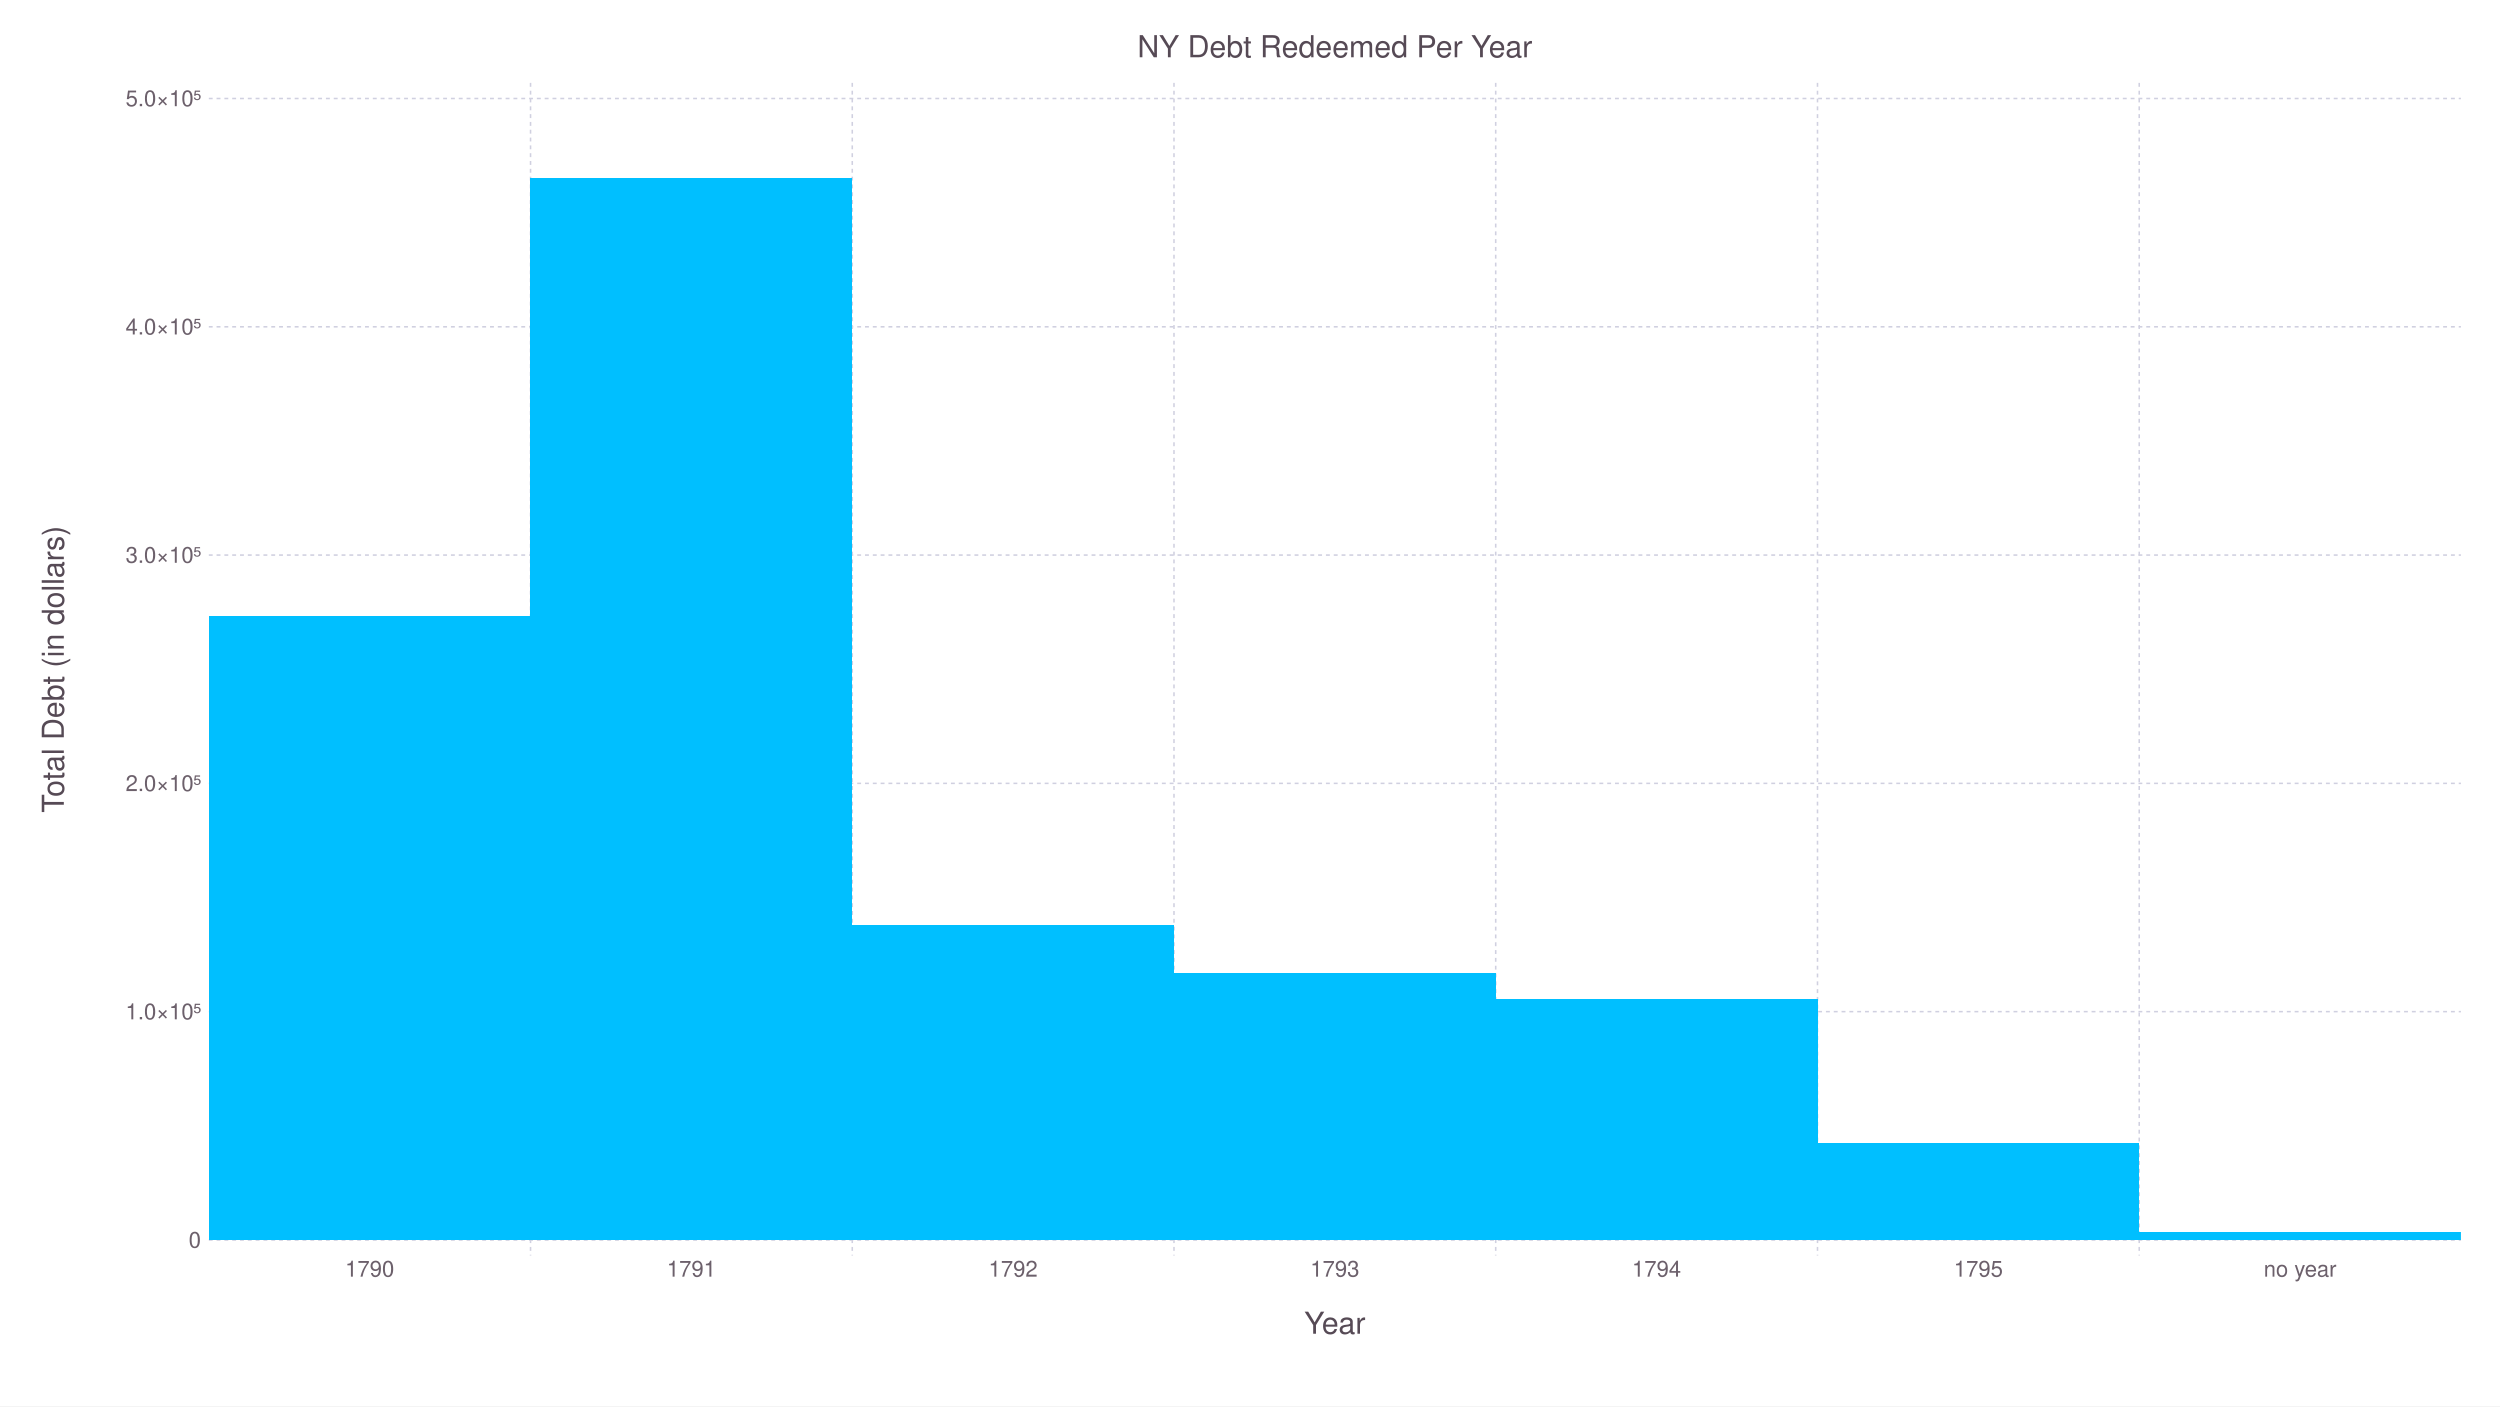
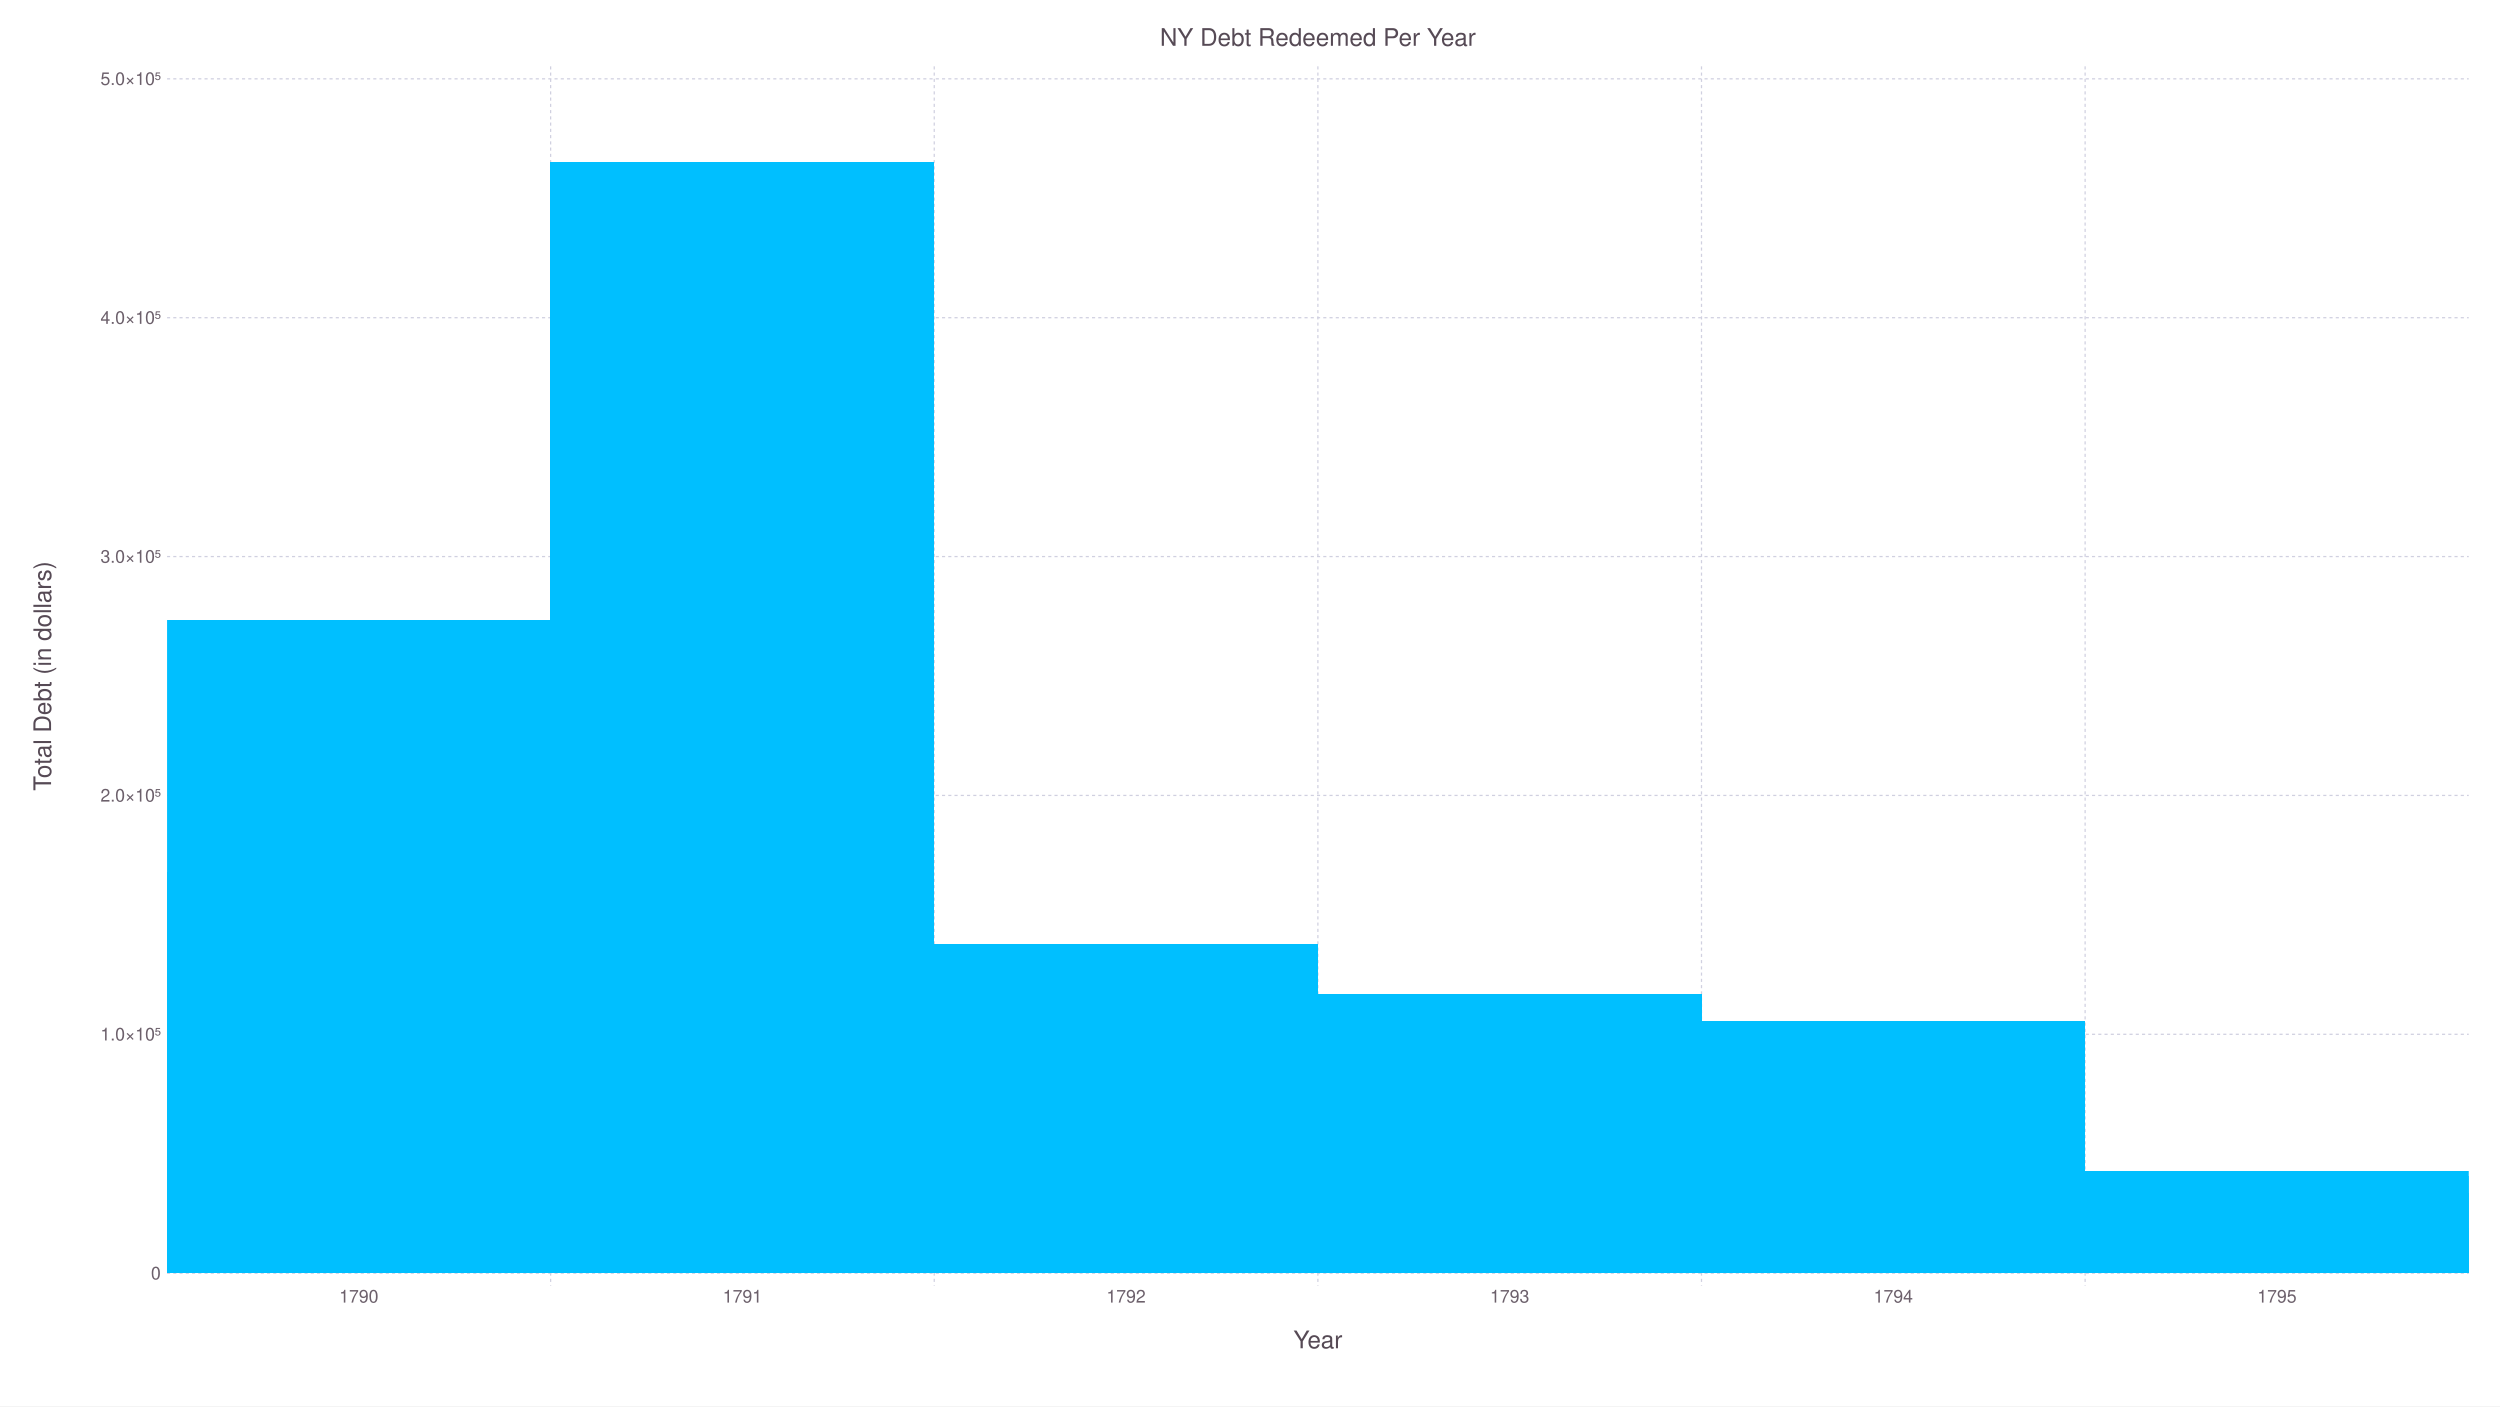
- <svg xmlns="http://www.w3.org/2000/svg" version="1.2" width="320mm" height="180mm" viewBox="0 0 320 180" stroke="none" fill="#000000" stroke-width="0.3" font-size="3.88">
+ <svg xmlns="http://www.w3.org/2000/svg" version="1.2" width="400mm" height="225mm" viewBox="0 0 400 225" stroke="none" fill="#000000" stroke-width="0.3" font-size="3.88">
  <defs>
    <marker id="arrow" markerWidth="15" markerHeight="7" refX="5" refY="3.5" orient="auto" markerUnits="strokeWidth">
      <path d="M0,0 L15,3.5 L0,7 z" stroke="context-stroke" fill="context-stroke" />
    </marker>
  </defs>
-   <g stroke="#000000" stroke-opacity="0.000" fill="#FFFFFF" id="img-c64236e7-1">
-     <g transform="translate(160,90)">
-       <path d="M-160,-90 L160,-90 160,90 -160,90  z" class="primitive" />
+   <g stroke="#000000" stroke-opacity="0.000" fill="#FFFFFF" id="img-8b13c1c1-1">
+     <g transform="translate(200,112.5)">
+       <path d="M-200,-112.5 L200,-112.5 200,112.5 -200,112.5  z" class="primitive" />
    </g>
  </g>
-   <g class="plotroot yscalable" id="img-c64236e7-2">
-     <g font-size="3.88" font-family="'PT Sans','Helvetica Neue','Helvetica',sans-serif" fill="#564A55" stroke="#000000" stroke-opacity="0.000" id="img-c64236e7-3">
-       <g transform="translate(170.86,168.39)">
+   <g class="plotroot yscalable" id="img-8b13c1c1-2">
+     <g font-size="3.88" font-family="'PT Sans','Helvetica Neue','Helvetica',sans-serif" fill="#564A55" stroke="#000000" stroke-opacity="0.000" id="img-8b13c1c1-3">
+       <g transform="translate(210.86,213.39)">
        <g class="primitive">
          <text text-anchor="middle" dy="0.6em">Year</text>
        </g>
      </g>
    </g>
-     <g class="guide xlabels" font-size="2.82" font-family="'PT Sans Caption','Helvetica Neue','Helvetica',sans-serif" fill="#6C606B" id="img-c64236e7-4">
-       <g transform="translate(47.32,161.72)">
+     <g class="guide xlabels" font-size="2.82" font-family="'PT Sans Caption','Helvetica Neue','Helvetica',sans-serif" fill="#6C606B" id="img-8b13c1c1-4">
+       <g transform="translate(57.41,206.72)">
        <g class="primitive">
          <text text-anchor="middle" dy="0.6em">1790</text>
        </g>
      </g>
-       <g transform="translate(88.5,161.72)">
+       <g transform="translate(118.79,206.72)">
        <g class="primitive">
          <text text-anchor="middle" dy="0.6em">1791</text>
        </g>
      </g>
-       <g transform="translate(129.68,161.72)">
+       <g transform="translate(180.17,206.72)">
        <g class="primitive">
          <text text-anchor="middle" dy="0.6em">1792</text>
        </g>
      </g>
-       <g transform="translate(170.86,161.72)">
+       <g transform="translate(241.55,206.72)">
        <g class="primitive">
          <text text-anchor="middle" dy="0.6em">1793</text>
        </g>
      </g>
-       <g transform="translate(212.04,161.72)">
+       <g transform="translate(302.93,206.72)">
        <g class="primitive">
          <text text-anchor="middle" dy="0.6em">1794</text>
        </g>
      </g>
-       <g transform="translate(253.23,161.72)">
+       <g transform="translate(364.31,206.72)">
        <g class="primitive">
          <text text-anchor="middle" dy="0.6em">1795</text>
        </g>
      </g>
-       <g transform="translate(294.41,161.72)">
-         <g class="primitive">
-           <text text-anchor="middle" dy="0.6em">no year</text>
-         </g>
-       </g>
-     </g>
-     <g clip-path="url(#img-c64236e7-5)">
-       <g id="img-c64236e7-6">
-         <g pointer-events="visible" stroke-width="0.3" fill="#000000" fill-opacity="0.000" stroke="#000000" stroke-opacity="0.000" class="guide background" id="img-c64236e7-7">
-           <g transform="translate(170.86,85.66)" id="img-c64236e7-8">
-             <path d="M-144.14,-75.05 L144.14,-75.05 144.14,75.05 -144.14,75.05  z" class="primitive" />
-           </g>
-         </g>
-         <g class="guide ygridlines xfixed" stroke-dasharray="0.5,0.5" stroke-width="0.2" stroke="#D0D0E0" id="img-c64236e7-9">
-           <g transform="translate(170.86,158.72)" id="img-c64236e7-10">
-             <path fill="none" d="M-144.14,0 L144.14,0 " class="primitive" />
-           </g>
-           <g transform="translate(170.86,129.49)" id="img-c64236e7-11">
-             <path fill="none" d="M-144.14,0 L144.14,0 " class="primitive" />
-           </g>
-           <g transform="translate(170.86,100.27)" id="img-c64236e7-12">
-             <path fill="none" d="M-144.14,0 L144.14,0 " class="primitive" />
-           </g>
-           <g transform="translate(170.86,71.05)" id="img-c64236e7-13">
-             <path fill="none" d="M-144.14,0 L144.14,0 " class="primitive" />
-           </g>
-           <g transform="translate(170.86,41.83)" id="img-c64236e7-14">
-             <path fill="none" d="M-144.14,0 L144.14,0 " class="primitive" />
-           </g>
-           <g transform="translate(170.86,12.61)" id="img-c64236e7-15">
-             <path fill="none" d="M-144.14,0 L144.14,0 " class="primitive" />
-           </g>
-         </g>
-         <g class="guide xgridlines yfixed" stroke-dasharray="0.5,0.5" stroke-width="0.2" stroke="#D0D0E0" id="img-c64236e7-16">
-           <g transform="translate(67.91,85.66)" id="img-c64236e7-17">
-             <path fill="none" d="M0,-75.05 L0,75.05 " class="primitive" />
-           </g>
-           <g transform="translate(109.09,85.66)" id="img-c64236e7-18">
-             <path fill="none" d="M0,-75.05 L0,75.05 " class="primitive" />
-           </g>
-           <g transform="translate(150.27,85.66)" id="img-c64236e7-19">
-             <path fill="none" d="M0,-75.05 L0,75.05 " class="primitive" />
-           </g>
-           <g transform="translate(191.45,85.66)" id="img-c64236e7-20">
-             <path fill="none" d="M0,-75.05 L0,75.05 " class="primitive" />
-           </g>
-           <g transform="translate(232.64,85.66)" id="img-c64236e7-21">
-             <path fill="none" d="M0,-75.05 L0,75.05 " class="primitive" />
-           </g>
-           <g transform="translate(273.82,85.66)" id="img-c64236e7-22">
-             <path fill="none" d="M0,-75.05 L0,75.05 " class="primitive" />
-           </g>
-         </g>
-         <g class="plotpanel" id="img-c64236e7-23">
-           <g shape-rendering="crispEdges" stroke-width="0.3" id="img-c64236e7-24">
-             <g class="geometry" fill-opacity="1" stroke="#000000" stroke-opacity="0.000" fill="#00BFFF" id="img-c64236e7-25">
-               <g transform="translate(47.32,118.75)" id="img-c64236e7-26">
-                 <path d="M-20.62,-39.96 L20.62,-39.96 20.62,39.96 -20.62,39.96  z" class="primitive" />
-               </g>
-               <g transform="translate(47.32,143.93)" id="img-c64236e7-27">
-                 <path d="M-20.62,-14.78 L20.62,-14.78 20.62,14.78 -20.62,14.78  z" class="primitive" />
-               </g>
-               <g transform="translate(47.32,134.17)" id="img-c64236e7-28">
-                 <path d="M-20.62,-24.55 L20.62,-24.55 20.62,24.55 -20.62,24.55  z" class="primitive" />
-               </g>
-               <g transform="translate(88.5,141.48)" id="img-c64236e7-29">
-                 <path d="M-20.62,-17.24 L20.62,-17.24 20.62,17.24 -20.62,17.24  z" class="primitive" />
-               </g>
-               <g transform="translate(88.5,148.48)" id="img-c64236e7-30">
-                 <path d="M-20.62,-10.24 L20.62,-10.24 20.62,10.24 -20.62,10.24  z" class="primitive" />
-               </g>
-               <g transform="translate(88.5,108.89)" id="img-c64236e7-31">
-                 <path d="M-20.62,-49.83 L20.62,-49.83 20.62,49.83 -20.62,49.83  z" class="primitive" />
-               </g>
-               <g transform="translate(88.5,90.72)" id="img-c64236e7-32">
-                 <path d="M-20.62,-67.99 L20.62,-67.99 20.62,67.99 -20.62,67.99  z" class="primitive" />
-               </g>
-               <g transform="translate(88.5,141.91)" id="img-c64236e7-33">
-                 <path d="M-20.62,-16.81 L20.62,-16.81 20.62,16.81 -20.62,16.81  z" class="primitive" />
-               </g>
-               <g transform="translate(88.5,131.2)" id="img-c64236e7-34">
-                 <path d="M-20.62,-27.52 L20.62,-27.52 20.62,27.52 -20.62,27.52  z" class="primitive" />
-               </g>
-               <g transform="translate(88.5,133.86)" id="img-c64236e7-35">
-                 <path d="M-20.62,-24.86 L20.62,-24.86 20.62,24.86 -20.62,24.86  z" class="primitive" />
-               </g>
-               <g transform="translate(88.5,136.7)" id="img-c64236e7-36">
-                 <path d="M-20.62,-22.02 L20.62,-22.02 20.62,22.02 -20.62,22.02  z" class="primitive" />
-               </g>
-               <g transform="translate(88.5,127.81)" id="img-c64236e7-37">
-                 <path d="M-20.62,-30.91 L20.62,-30.91 20.62,30.91 -20.62,30.91  z" class="primitive" />
-               </g>
-               <g transform="translate(88.5,138.17)" id="img-c64236e7-38">
-                 <path d="M-20.62,-20.55 L20.62,-20.55 20.62,20.55 -20.62,20.55  z" class="primitive" />
-               </g>
-               <g transform="translate(88.5,121.44)" id="img-c64236e7-39">
-                 <path d="M-20.62,-37.27 L20.62,-37.27 20.62,37.27 -20.62,37.27  z" class="primitive" />
-               </g>
-               <g transform="translate(88.5,104.05)" id="img-c64236e7-40">
-                 <path d="M-20.62,-54.66 L20.62,-54.66 20.62,54.66 -20.62,54.66  z" class="primitive" />
-               </g>
-               <g transform="translate(129.68,147.96)" id="img-c64236e7-41">
-                 <path d="M-20.62,-10.76 L20.62,-10.76 20.62,10.76 -20.62,10.76  z" class="primitive" />
-               </g>
-               <g transform="translate(129.68,147.34)" id="img-c64236e7-42">
-                 <path d="M-20.62,-11.37 L20.62,-11.37 20.62,11.37 -20.62,11.37  z" class="primitive" />
-               </g>
-               <g transform="translate(129.68,154.09)" id="img-c64236e7-43">
-                 <path d="M-20.62,-4.63 L20.62,-4.63 20.62,4.63 -20.62,4.63  z" class="primitive" />
-               </g>
-               <g transform="translate(129.68,156.07)" id="img-c64236e7-44">
-                 <path d="M-20.62,-2.64 L20.62,-2.64 20.62,2.64 -20.62,2.64  z" class="primitive" />
-               </g>
-               <g transform="translate(129.68,138.56)" id="img-c64236e7-45">
-                 <path d="M-20.62,-20.15 L20.62,-20.15 20.62,20.15 -20.62,20.15  z" class="primitive" />
-               </g>
-               <g transform="translate(129.68,152.54)" id="img-c64236e7-46">
-                 <path d="M-20.62,-6.17 L20.62,-6.17 20.62,6.17 -20.62,6.17  z" class="primitive" />
-               </g>
-               <g transform="translate(129.68,154.51)" id="img-c64236e7-47">
-                 <path d="M-20.62,-4.21 L20.62,-4.21 20.62,4.21 -20.62,4.21  z" class="primitive" />
-               </g>
-               <g transform="translate(129.68,142.87)" id="img-c64236e7-48">
-                 <path d="M-20.62,-15.84 L20.62,-15.84 20.62,15.84 -20.62,15.84  z" class="primitive" />
-               </g>
-               <g transform="translate(129.68,145.72)" id="img-c64236e7-49">
-                 <path d="M-20.62,-13 L20.62,-13 20.62,13 -20.62,13  z" class="primitive" />
-               </g>
-               <g transform="translate(129.68,146.34)" id="img-c64236e7-50">
-                 <path d="M-20.62,-12.38 L20.62,-12.38 20.62,12.38 -20.62,12.38  z" class="primitive" />
-               </g>
-               <g transform="translate(129.68,152.06)" id="img-c64236e7-51">
-                 <path d="M-20.62,-6.65 L20.62,-6.65 20.62,6.65 -20.62,6.65  z" class="primitive" />
-               </g>
-               <g transform="translate(129.68,151.53)" id="img-c64236e7-52">
-                 <path d="M-20.62,-7.18 L20.62,-7.18 20.62,7.18 -20.62,7.18  z" class="primitive" />
-               </g>
-               <g transform="translate(170.86,151.1)" id="img-c64236e7-53">
-                 <path d="M-20.62,-7.62 L20.62,-7.62 20.62,7.62 -20.62,7.62  z" class="primitive" />
-               </g>
-               <g transform="translate(170.86,157.86)" id="img-c64236e7-54">
-                 <path d="M-20.62,-0.86 L20.62,-0.86 20.62,0.86 -20.62,0.86  z" class="primitive" />
-               </g>
-               <g transform="translate(170.86,158.68)" id="img-c64236e7-55">
-                 <path d="M-20.62,-0.04 L20.62,-0.04 20.62,0.04 -20.62,0.04  z" class="primitive" />
-               </g>
-               <g transform="translate(170.86,141.62)" id="img-c64236e7-56">
-                 <path d="M-20.62,-17.09 L20.62,-17.09 20.62,17.09 -20.62,17.09  z" class="primitive" />
-               </g>
-               <g transform="translate(170.86,154.9)" id="img-c64236e7-57">
-                 <path d="M-20.62,-3.82 L20.62,-3.82 20.62,3.82 -20.62,3.82  z" class="primitive" />
-               </g>
-               <g transform="translate(170.86,155.97)" id="img-c64236e7-58">
-                 <path d="M-20.62,-2.75 L20.62,-2.75 20.62,2.75 -20.62,2.75  z" class="primitive" />
-               </g>
-               <g transform="translate(170.86,152.79)" id="img-c64236e7-59">
-                 <path d="M-20.62,-5.92 L20.62,-5.92 20.62,5.92 -20.62,5.92  z" class="primitive" />
-               </g>
-               <g transform="translate(170.86,144.84)" id="img-c64236e7-60">
-                 <path d="M-20.62,-13.87 L20.62,-13.87 20.62,13.87 -20.62,13.87  z" class="primitive" />
-               </g>
-               <g transform="translate(170.86,157.79)" id="img-c64236e7-61">
-                 <path d="M-20.62,-0.93 L20.62,-0.93 20.62,0.93 -20.62,0.93  z" class="primitive" />
-               </g>
-               <g transform="translate(170.86,152.03)" id="img-c64236e7-62">
-                 <path d="M-20.62,-6.68 L20.62,-6.68 20.62,6.68 -20.62,6.68  z" class="primitive" />
-               </g>
-               <g transform="translate(170.86,157.2)" id="img-c64236e7-63">
-                 <path d="M-20.62,-1.52 L20.62,-1.52 20.62,1.52 -20.62,1.52  z" class="primitive" />
-               </g>
-               <g transform="translate(170.86,157.83)" id="img-c64236e7-64">
-                 <path d="M-20.62,-0.88 L20.62,-0.88 20.62,0.88 -20.62,0.88  z" class="primitive" />
-               </g>
-               <g transform="translate(212.04,155.31)" id="img-c64236e7-65">
-                 <path d="M-20.62,-3.41 L20.62,-3.41 20.62,3.41 -20.62,3.41  z" class="primitive" />
-               </g>
-               <g transform="translate(212.04,151.81)" id="img-c64236e7-66">
-                 <path d="M-20.62,-6.9 L20.62,-6.9 20.62,6.9 -20.62,6.9  z" class="primitive" />
-               </g>
-               <g transform="translate(212.04,158.5)" id="img-c64236e7-67">
-                 <path d="M-20.62,-0.22 L20.62,-0.22 20.62,0.22 -20.62,0.22  z" class="primitive" />
-               </g>
-               <g transform="translate(212.04,157.85)" id="img-c64236e7-68">
-                 <path d="M-20.62,-0.86 L20.62,-0.86 20.62,0.86 -20.62,0.86  z" class="primitive" />
-               </g>
-               <g transform="translate(212.04,143.28)" id="img-c64236e7-69">
-                 <path d="M-20.62,-15.44 L20.62,-15.44 20.62,15.44 -20.62,15.44  z" class="primitive" />
-               </g>
-               <g transform="translate(212.04,157.88)" id="img-c64236e7-70">
-                 <path d="M-20.62,-0.84 L20.62,-0.84 20.62,0.84 -20.62,0.84  z" class="primitive" />
-               </g>
-               <g transform="translate(212.04,157.3)" id="img-c64236e7-71">
-                 <path d="M-20.62,-1.42 L20.62,-1.42 20.62,1.42 -20.62,1.42  z" class="primitive" />
-               </g>
-               <g transform="translate(212.04,155.73)" id="img-c64236e7-72">
-                 <path d="M-20.62,-2.98 L20.62,-2.98 20.62,2.98 -20.62,2.98  z" class="primitive" />
-               </g>
-               <g transform="translate(212.04,156.56)" id="img-c64236e7-73">
-                 <path d="M-20.62,-2.15 L20.62,-2.15 20.62,2.15 -20.62,2.15  z" class="primitive" />
-               </g>
-               <g transform="translate(212.04,158.07)" id="img-c64236e7-74">
-                 <path d="M-20.62,-0.65 L20.62,-0.65 20.62,0.65 -20.62,0.65  z" class="primitive" />
-               </g>
-               <g transform="translate(212.04,152.87)" id="img-c64236e7-75">
-                 <path d="M-20.62,-5.85 L20.62,-5.85 20.62,5.85 -20.62,5.85  z" class="primitive" />
-               </g>
-               <g transform="translate(253.23,158.4)" id="img-c64236e7-76">
-                 <path d="M-20.62,-0.31 L20.62,-0.31 20.62,0.31 -20.62,0.31  z" class="primitive" />
-               </g>
-               <g transform="translate(253.23,156.68)" id="img-c64236e7-77">
-                 <path d="M-20.62,-2.04 L20.62,-2.04 20.62,2.04 -20.62,2.04  z" class="primitive" />
-               </g>
-               <g transform="translate(253.23,156.6)" id="img-c64236e7-78">
-                 <path d="M-20.62,-2.11 L20.62,-2.11 20.62,2.11 -20.62,2.11  z" class="primitive" />
-               </g>
-               <g transform="translate(253.23,152.77)" id="img-c64236e7-79">
-                 <path d="M-20.62,-5.94 L20.62,-5.94 20.62,5.94 -20.62,5.94  z" class="primitive" />
-               </g>
-               <g transform="translate(253.23,152.49)" id="img-c64236e7-80">
-                 <path d="M-20.62,-6.22 L20.62,-6.22 20.62,6.22 -20.62,6.22  z" class="primitive" />
-               </g>
-               <g transform="translate(253.23,157.74)" id="img-c64236e7-81">
-                 <path d="M-20.62,-0.97 L20.62,-0.97 20.62,0.97 -20.62,0.97  z" class="primitive" />
-               </g>
-               <g transform="translate(253.23,153.83)" id="img-c64236e7-82">
-                 <path d="M-20.62,-4.89 L20.62,-4.89 20.62,4.89 -20.62,4.89  z" class="primitive" />
-               </g>
-               <g transform="translate(253.23,155.93)" id="img-c64236e7-83">
-                 <path d="M-20.62,-2.79 L20.62,-2.79 20.62,2.79 -20.62,2.79  z" class="primitive" />
-               </g>
-               <g transform="translate(294.41,158.23)" id="img-c64236e7-84">
-                 <path d="M-20.62,-0.49 L20.62,-0.49 20.62,0.49 -20.62,0.49  z" class="primitive" />
+     </g>
+     <g clip-path="url(#img-8b13c1c1-5)">
+       <g id="img-8b13c1c1-6">
+         <g pointer-events="visible" stroke-width="0.3" fill="#000000" fill-opacity="0.000" stroke="#000000" stroke-opacity="0.000" class="guide background" id="img-8b13c1c1-7">
+           <g transform="translate(210.86,108.16)" id="img-8b13c1c1-8">
+             <path d="M-184.14,-97.55 L184.14,-97.55 184.14,97.55 -184.14,97.55  z" class="primitive" />
+           </g>
+         </g>
+         <g class="guide ygridlines xfixed" stroke-dasharray="0.5,0.5" stroke-width="0.2" stroke="#D0D0E0" id="img-8b13c1c1-9">
+           <g transform="translate(210.86,203.72)" id="img-8b13c1c1-10">
+             <path fill="none" d="M-184.14,0 L184.14,0 " class="primitive" />
+           </g>
+           <g transform="translate(210.86,165.49)" id="img-8b13c1c1-11">
+             <path fill="none" d="M-184.14,0 L184.14,0 " class="primitive" />
+           </g>
+           <g transform="translate(210.86,127.27)" id="img-8b13c1c1-12">
+             <path fill="none" d="M-184.14,0 L184.14,0 " class="primitive" />
+           </g>
+           <g transform="translate(210.86,89.05)" id="img-8b13c1c1-13">
+             <path fill="none" d="M-184.14,0 L184.14,0 " class="primitive" />
+           </g>
+           <g transform="translate(210.86,50.83)" id="img-8b13c1c1-14">
+             <path fill="none" d="M-184.14,0 L184.14,0 " class="primitive" />
+           </g>
+           <g transform="translate(210.86,12.61)" id="img-8b13c1c1-15">
+             <path fill="none" d="M-184.14,0 L184.14,0 " class="primitive" />
+           </g>
+         </g>
+         <g class="guide xgridlines yfixed" stroke-dasharray="0.5,0.5" stroke-width="0.2" stroke="#D0D0E0" id="img-8b13c1c1-16">
+           <g transform="translate(88.1,108.16)" id="img-8b13c1c1-17">
+             <path fill="none" d="M0,-97.55 L0,97.55 " class="primitive" />
+           </g>
+           <g transform="translate(149.48,108.16)" id="img-8b13c1c1-18">
+             <path fill="none" d="M0,-97.55 L0,97.55 " class="primitive" />
+           </g>
+           <g transform="translate(210.86,108.16)" id="img-8b13c1c1-19">
+             <path fill="none" d="M0,-97.55 L0,97.55 " class="primitive" />
+           </g>
+           <g transform="translate(272.24,108.16)" id="img-8b13c1c1-20">
+             <path fill="none" d="M0,-97.55 L0,97.55 " class="primitive" />
+           </g>
+           <g transform="translate(333.62,108.16)" id="img-8b13c1c1-21">
+             <path fill="none" d="M0,-97.55 L0,97.55 " class="primitive" />
+           </g>
+         </g>
+         <g class="plotpanel" id="img-8b13c1c1-22">
+           <g shape-rendering="crispEdges" stroke-width="0.3" id="img-8b13c1c1-23">
+             <g class="geometry" fill-opacity="1" stroke="#000000" stroke-opacity="0.000" fill="#00BFFF" id="img-8b13c1c1-24">
+               <g transform="translate(57.41,151.44)" id="img-8b13c1c1-25">
+                 <path d="M-30.71,-52.27 L30.71,-52.27 30.71,52.27 -30.71,52.27  z" class="primitive" />
+               </g>
+               <g transform="translate(57.41,184.38)" id="img-8b13c1c1-26">
+                 <path d="M-30.71,-19.33 L30.71,-19.33 30.71,19.33 -30.71,19.33  z" class="primitive" />
+               </g>
+               <g transform="translate(57.41,171.6)" id="img-8b13c1c1-27">
+                 <path d="M-30.71,-32.11 L30.71,-32.11 30.71,32.11 -30.71,32.11  z" class="primitive" />
+               </g>
+               <g transform="translate(118.79,181.17)" id="img-8b13c1c1-28">
+                 <path d="M-30.71,-22.55 L30.71,-22.55 30.71,22.55 -30.71,22.55  z" class="primitive" />
+               </g>
+               <g transform="translate(118.79,181.73)" id="img-8b13c1c1-29">
+                 <path d="M-30.71,-21.98 L30.71,-21.98 30.71,21.98 -30.71,21.98  z" class="primitive" />
+               </g>
+               <g transform="translate(118.79,167.72)" id="img-8b13c1c1-30">
+                 <path d="M-30.71,-35.99 L30.71,-35.99 30.71,35.99 -30.71,35.99  z" class="primitive" />
+               </g>
+               <g transform="translate(118.79,171.2)" id="img-8b13c1c1-31">
+                 <path d="M-30.71,-32.51 L30.71,-32.51 30.71,32.51 -30.71,32.51  z" class="primitive" />
+               </g>
+               <g transform="translate(118.79,174.92)" id="img-8b13c1c1-32">
+                 <path d="M-30.71,-28.8 L30.71,-28.8 30.71,28.8 -30.71,28.8  z" class="primitive" />
+               </g>
+               <g transform="translate(118.79,163.29)" id="img-8b13c1c1-33">
+                 <path d="M-30.71,-40.43 L30.71,-40.43 30.71,40.43 -30.71,40.43  z" class="primitive" />
+               </g>
+               <g transform="translate(118.79,176.84)" id="img-8b13c1c1-34">
+                 <path d="M-30.71,-26.88 L30.71,-26.88 30.71,26.88 -30.71,26.88  z" class="primitive" />
+               </g>
+               <g transform="translate(118.79,154.96)" id="img-8b13c1c1-35">
+                 <path d="M-30.71,-48.75 L30.71,-48.75 30.71,48.75 -30.71,48.75  z" class="primitive" />
+               </g>
+               <g transform="translate(118.79,132.21)" id="img-8b13c1c1-36">
+                 <path d="M-30.71,-71.5 L30.71,-71.5 30.71,71.5 -30.71,71.5  z" class="primitive" />
+               </g>
+               <g transform="translate(118.79,190.33)" id="img-8b13c1c1-37">
+                 <path d="M-30.71,-13.39 L30.71,-13.39 30.71,13.39 -30.71,13.39  z" class="primitive" />
+               </g>
+               <g transform="translate(118.79,138.54)" id="img-8b13c1c1-38">
+                 <path d="M-30.71,-65.17 L30.71,-65.17 30.71,65.17 -30.71,65.17  z" class="primitive" />
+               </g>
+               <g transform="translate(118.79,114.78)" id="img-8b13c1c1-39">
+                 <path d="M-30.71,-88.93 L30.71,-88.93 30.71,88.93 -30.71,88.93  z" class="primitive" />
+               </g>
+               <g transform="translate(180.17,189.65)" id="img-8b13c1c1-40">
+                 <path d="M-30.71,-14.07 L30.71,-14.07 30.71,14.07 -30.71,14.07  z" class="primitive" />
+               </g>
+               <g transform="translate(180.17,177.36)" id="img-8b13c1c1-41">
+                 <path d="M-30.71,-26.36 L30.71,-26.36 30.71,26.36 -30.71,26.36  z" class="primitive" />
+               </g>
+               <g transform="translate(180.17,195.64)" id="img-8b13c1c1-42">
+                 <path d="M-30.71,-8.07 L30.71,-8.07 30.71,8.07 -30.71,8.07  z" class="primitive" />
+               </g>
+               <g transform="translate(180.17,198.21)" id="img-8b13c1c1-43">
+                 <path d="M-30.71,-5.5 L30.71,-5.5 30.71,5.5 -30.71,5.5  z" class="primitive" />
+               </g>
+               <g transform="translate(180.17,182.99)" id="img-8b13c1c1-44">
+                 <path d="M-30.71,-20.72 L30.71,-20.72 30.71,20.72 -30.71,20.72  z" class="primitive" />
+               </g>
+               <g transform="translate(180.17,186.72)" id="img-8b13c1c1-45">
+                 <path d="M-30.71,-17 L30.71,-17 30.71,17 -30.71,17  z" class="primitive" />
+               </g>
+               <g transform="translate(180.17,187.52)" id="img-8b13c1c1-46">
+                 <path d="M-30.71,-16.19 L30.71,-16.19 30.71,16.19 -30.71,16.19  z" class="primitive" />
+               </g>
+               <g transform="translate(180.17,195.01)" id="img-8b13c1c1-47">
+                 <path d="M-30.71,-8.7 L30.71,-8.7 30.71,8.7 -30.71,8.7  z" class="primitive" />
+               </g>
+               <g transform="translate(180.17,194.32)" id="img-8b13c1c1-48">
+                 <path d="M-30.71,-9.39 L30.71,-9.39 30.71,9.39 -30.71,9.39  z" class="primitive" />
+               </g>
+               <g transform="translate(180.17,188.84)" id="img-8b13c1c1-49">
+                 <path d="M-30.71,-14.87 L30.71,-14.87 30.71,14.87 -30.71,14.87  z" class="primitive" />
+               </g>
+               <g transform="translate(180.17,197.67)" id="img-8b13c1c1-50">
+                 <path d="M-30.71,-6.05 L30.71,-6.05 30.71,6.05 -30.71,6.05  z" class="primitive" />
+               </g>
+               <g transform="translate(180.17,200.26)" id="img-8b13c1c1-51">
+                 <path d="M-30.71,-3.46 L30.71,-3.46 30.71,3.46 -30.71,3.46  z" class="primitive" />
+               </g>
+               <g transform="translate(241.55,193.75)" id="img-8b13c1c1-52">
+                 <path d="M-30.71,-9.96 L30.71,-9.96 30.71,9.96 -30.71,9.96  z" class="primitive" />
+               </g>
+               <g transform="translate(241.55,198.72)" id="img-8b13c1c1-53">
+                 <path d="M-30.71,-4.99 L30.71,-4.99 30.71,4.99 -30.71,4.99  z" class="primitive" />
+               </g>
+               <g transform="translate(241.55,200.12)" id="img-8b13c1c1-54">
+                 <path d="M-30.71,-3.6 L30.71,-3.6 30.71,3.6 -30.71,3.6  z" class="primitive" />
+               </g>
+               <g transform="translate(241.55,195.97)" id="img-8b13c1c1-55">
+                 <path d="M-30.71,-7.74 L30.71,-7.74 30.71,7.74 -30.71,7.74  z" class="primitive" />
+               </g>
+               <g transform="translate(241.55,185.57)" id="img-8b13c1c1-56">
+                 <path d="M-30.71,-18.15 L30.71,-18.15 30.71,18.15 -30.71,18.15  z" class="primitive" />
+               </g>
+               <g transform="translate(241.55,202.5)" id="img-8b13c1c1-57">
+                 <path d="M-30.71,-1.21 L30.71,-1.21 30.71,1.21 -30.71,1.21  z" class="primitive" />
+               </g>
+               <g transform="translate(241.55,194.98)" id="img-8b13c1c1-58">
+                 <path d="M-30.71,-8.74 L30.71,-8.74 30.71,8.74 -30.71,8.74  z" class="primitive" />
+               </g>
+               <g transform="translate(241.55,201.73)" id="img-8b13c1c1-59">
+                 <path d="M-30.71,-1.98 L30.71,-1.98 30.71,1.98 -30.71,1.98  z" class="primitive" />
+               </g>
+               <g transform="translate(241.55,202.56)" id="img-8b13c1c1-60">
+                 <path d="M-30.71,-1.16 L30.71,-1.16 30.71,1.16 -30.71,1.16  z" class="primitive" />
+               </g>
+               <g transform="translate(241.55,202.6)" id="img-8b13c1c1-61">
+                 <path d="M-30.71,-1.12 L30.71,-1.12 30.71,1.12 -30.71,1.12  z" class="primitive" />
+               </g>
+               <g transform="translate(241.55,203.67)" id="img-8b13c1c1-62">
+                 <path d="M-30.71,-0.05 L30.71,-0.05 30.71,0.05 -30.71,0.05  z" class="primitive" />
+               </g>
+               <g transform="translate(241.55,181.36)" id="img-8b13c1c1-63">
+                 <path d="M-30.71,-22.36 L30.71,-22.36 30.71,22.36 -30.71,22.36  z" class="primitive" />
+               </g>
+               <g transform="translate(302.93,199.26)" id="img-8b13c1c1-64">
+                 <path d="M-30.71,-4.46 L30.71,-4.46 30.71,4.46 -30.71,4.46  z" class="primitive" />
+               </g>
+               <g transform="translate(302.93,202.59)" id="img-8b13c1c1-65">
+                 <path d="M-30.71,-1.13 L30.71,-1.13 30.71,1.13 -30.71,1.13  z" class="primitive" />
+               </g>
+               <g transform="translate(302.93,183.52)" id="img-8b13c1c1-66">
+                 <path d="M-30.71,-20.19 L30.71,-20.19 30.71,20.19 -30.71,20.19  z" class="primitive" />
+               </g>
+               <g transform="translate(302.93,202.62)" id="img-8b13c1c1-67">
+                 <path d="M-30.71,-1.09 L30.71,-1.09 30.71,1.09 -30.71,1.09  z" class="primitive" />
+               </g>
+               <g transform="translate(302.93,201.86)" id="img-8b13c1c1-68">
+                 <path d="M-30.71,-1.85 L30.71,-1.85 30.71,1.85 -30.71,1.85  z" class="primitive" />
+               </g>
+               <g transform="translate(302.93,199.81)" id="img-8b13c1c1-69">
+                 <path d="M-30.71,-3.9 L30.71,-3.9 30.71,3.9 -30.71,3.9  z" class="primitive" />
+               </g>
+               <g transform="translate(302.93,200.9)" id="img-8b13c1c1-70">
+                 <path d="M-30.71,-2.82 L30.71,-2.82 30.71,2.82 -30.71,2.82  z" class="primitive" />
+               </g>
+               <g transform="translate(302.93,202.87)" id="img-8b13c1c1-71">
+                 <path d="M-30.71,-0.85 L30.71,-0.85 30.71,0.85 -30.71,0.85  z" class="primitive" />
+               </g>
+               <g transform="translate(302.93,196.06)" id="img-8b13c1c1-72">
+                 <path d="M-30.71,-7.65 L30.71,-7.65 30.71,7.65 -30.71,7.65  z" class="primitive" />
+               </g>
+               <g transform="translate(302.93,194.68)" id="img-8b13c1c1-73">
+                 <path d="M-30.71,-9.03 L30.71,-9.03 30.71,9.03 -30.71,9.03  z" class="primitive" />
+               </g>
+               <g transform="translate(302.93,203.43)" id="img-8b13c1c1-74">
+                 <path d="M-30.71,-0.29 L30.71,-0.29 30.71,0.29 -30.71,0.29  z" class="primitive" />
+               </g>
+               <g transform="translate(364.31,203.31)" id="img-8b13c1c1-75">
+                 <path d="M-30.71,-0.41 L30.71,-0.41 30.71,0.41 -30.71,0.41  z" class="primitive" />
+               </g>
+               <g transform="translate(364.31,201.05)" id="img-8b13c1c1-76">
+                 <path d="M-30.71,-2.66 L30.71,-2.66 30.71,2.66 -30.71,2.66  z" class="primitive" />
+               </g>
+               <g transform="translate(364.31,200.95)" id="img-8b13c1c1-77">
+                 <path d="M-30.71,-2.77 L30.71,-2.77 30.71,2.77 -30.71,2.77  z" class="primitive" />
+               </g>
+               <g transform="translate(364.31,195.94)" id="img-8b13c1c1-78">
+                 <path d="M-30.71,-7.77 L30.71,-7.77 30.71,7.77 -30.71,7.77  z" class="primitive" />
+               </g>
+               <g transform="translate(364.31,195.58)" id="img-8b13c1c1-79">
+                 <path d="M-30.71,-8.14 L30.71,-8.14 30.71,8.14 -30.71,8.14  z" class="primitive" />
+               </g>
+               <g transform="translate(364.31,202.44)" id="img-8b13c1c1-80">
+                 <path d="M-30.71,-1.27 L30.71,-1.27 30.71,1.27 -30.71,1.27  z" class="primitive" />
+               </g>
+               <g transform="translate(364.31,197.32)" id="img-8b13c1c1-81">
+                 <path d="M-30.71,-6.39 L30.71,-6.39 30.71,6.39 -30.71,6.39  z" class="primitive" />
+               </g>
+               <g transform="translate(364.31,200.07)" id="img-8b13c1c1-82">
+                 <path d="M-30.71,-3.65 L30.71,-3.65 30.71,3.65 -30.71,3.65  z" class="primitive" />
              </g>
            </g>
          </g>
        </g>
      </g>
    </g>
-     <g class="guide ylabels" font-size="2.82" font-family="'PT Sans Caption','Helvetica Neue','Helvetica',sans-serif" fill="#6C606B" id="img-c64236e7-85">
-       <g transform="translate(25.72,158.72)" id="img-c64236e7-86">
+     <g class="guide ylabels" font-size="2.82" font-family="'PT Sans Caption','Helvetica Neue','Helvetica',sans-serif" fill="#6C606B" id="img-8b13c1c1-83">
+       <g transform="translate(25.72,203.72)" id="img-8b13c1c1-84">
        <g class="primitive">
          <text text-anchor="end" dy="0.35em">0</text>
        </g>
      </g>
-       <g transform="translate(25.72,129.49)" id="img-c64236e7-87">
+       <g transform="translate(25.72,165.49)" id="img-8b13c1c1-85">
        <g class="primitive">
          <text text-anchor="end" dy="0.35em">1.0×10⁵</text>
        </g>
      </g>
-       <g transform="translate(25.72,100.27)" id="img-c64236e7-88">
+       <g transform="translate(25.72,127.27)" id="img-8b13c1c1-86">
        <g class="primitive">
          <text text-anchor="end" dy="0.35em">2.0×10⁵</text>
        </g>
      </g>
-       <g transform="translate(25.72,71.05)" id="img-c64236e7-89">
+       <g transform="translate(25.72,89.05)" id="img-8b13c1c1-87">
        <g class="primitive">
          <text text-anchor="end" dy="0.35em">3.0×10⁵</text>
        </g>
      </g>
-       <g transform="translate(25.72,41.83)" id="img-c64236e7-90">
+       <g transform="translate(25.72,50.83)" id="img-8b13c1c1-88">
        <g class="primitive">
          <text text-anchor="end" dy="0.35em">4.0×10⁵</text>
        </g>
      </g>
-       <g transform="translate(25.72,12.61)" id="img-c64236e7-91">
+       <g transform="translate(25.72,12.61)" id="img-8b13c1c1-89">
        <g class="primitive">
          <text text-anchor="end" dy="0.35em">5.0×10⁵</text>
        </g>
      </g>
    </g>
-     <g font-size="3.88" font-family="'PT Sans','Helvetica Neue','Helvetica',sans-serif" fill="#564A55" stroke="#000000" stroke-opacity="0.000" id="img-c64236e7-92">
-       <g transform="translate(8.81,83.66)" id="img-c64236e7-93">
+     <g font-size="3.88" font-family="'PT Sans','Helvetica Neue','Helvetica',sans-serif" fill="#564A55" stroke="#000000" stroke-opacity="0.000" id="img-8b13c1c1-90">
+       <g transform="translate(8.81,106.16)" id="img-8b13c1c1-91">
        <g class="primitive">
          <text text-anchor="middle" dy="0.35em" transform="rotate(-90,0, 2)">Total Debt (in dollars)</text>
        </g>
      </g>
    </g>
-     <g font-size="3.88" font-family="'PT Sans','Helvetica Neue','Helvetica',sans-serif" fill="#564A55" stroke="#000000" stroke-opacity="0.000" id="img-c64236e7-94">
-       <g transform="translate(170.86,5)" id="img-c64236e7-95">
+     <g font-size="3.88" font-family="'PT Sans','Helvetica Neue','Helvetica',sans-serif" fill="#564A55" stroke="#000000" stroke-opacity="0.000" id="img-8b13c1c1-92">
+       <g transform="translate(210.86,5)" id="img-8b13c1c1-93">
        <g class="primitive">
          <text text-anchor="middle" dy="0.6em">NY Debt Redeemed Per Year</text>
        </g>
      </g>
    </g>
  </g>
  <defs>
-     <clipPath id="img-c64236e7-5">
-       <path d="M26.73,10.61 L315,10.61 315,160.72 26.73,160.72 " />
+     <clipPath id="img-8b13c1c1-5">
+       <path d="M26.73,10.61 L395,10.61 395,205.72 26.73,205.72 " />
    </clipPath>
  </defs>
</svg>
